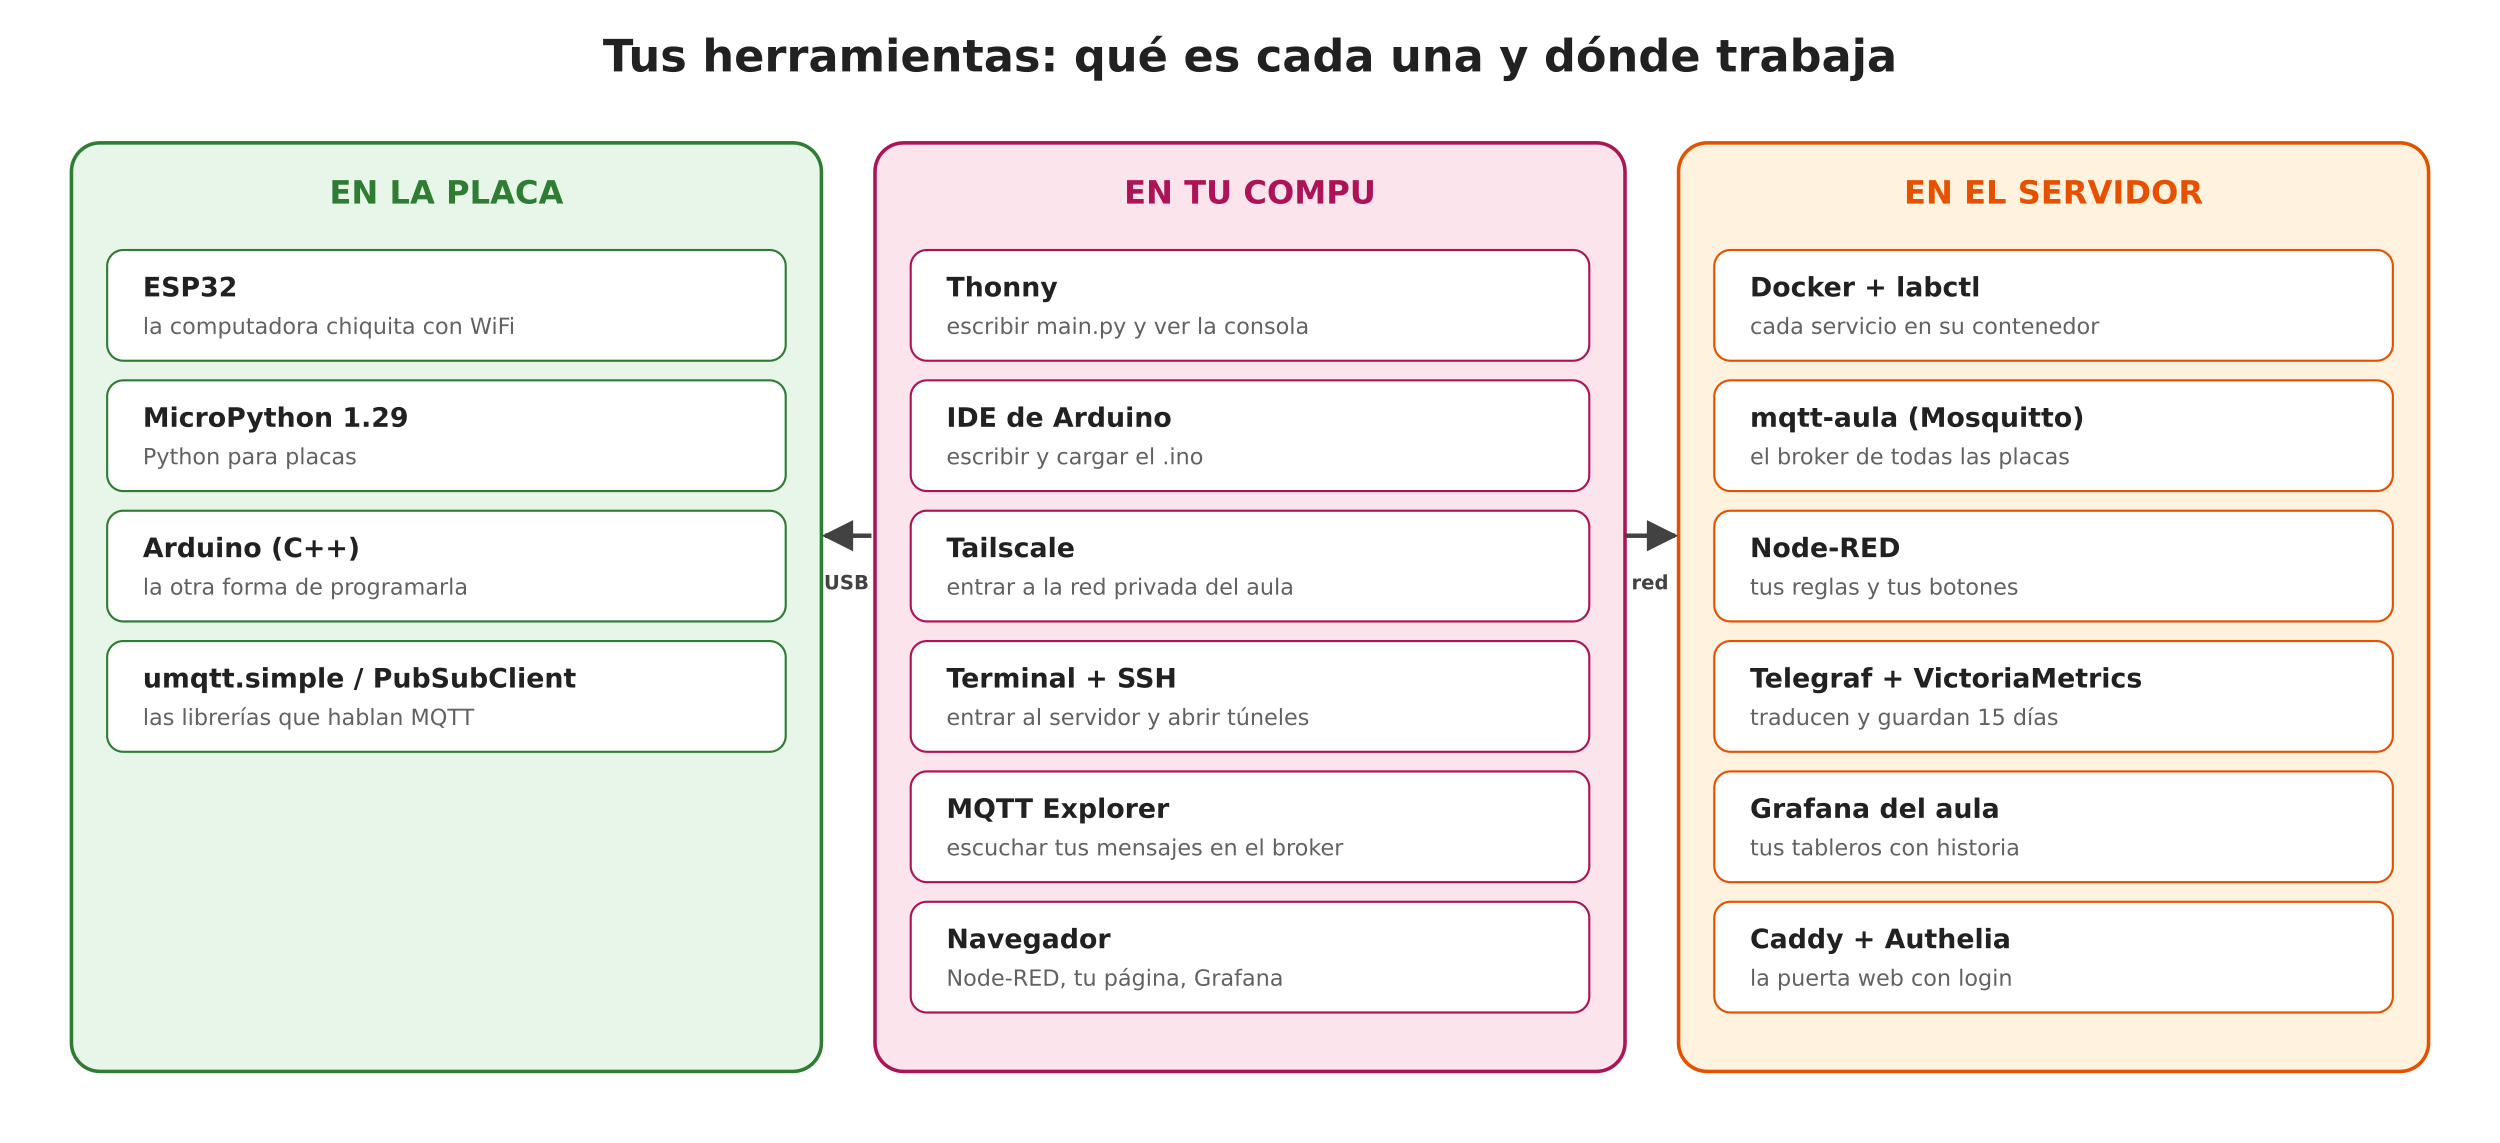
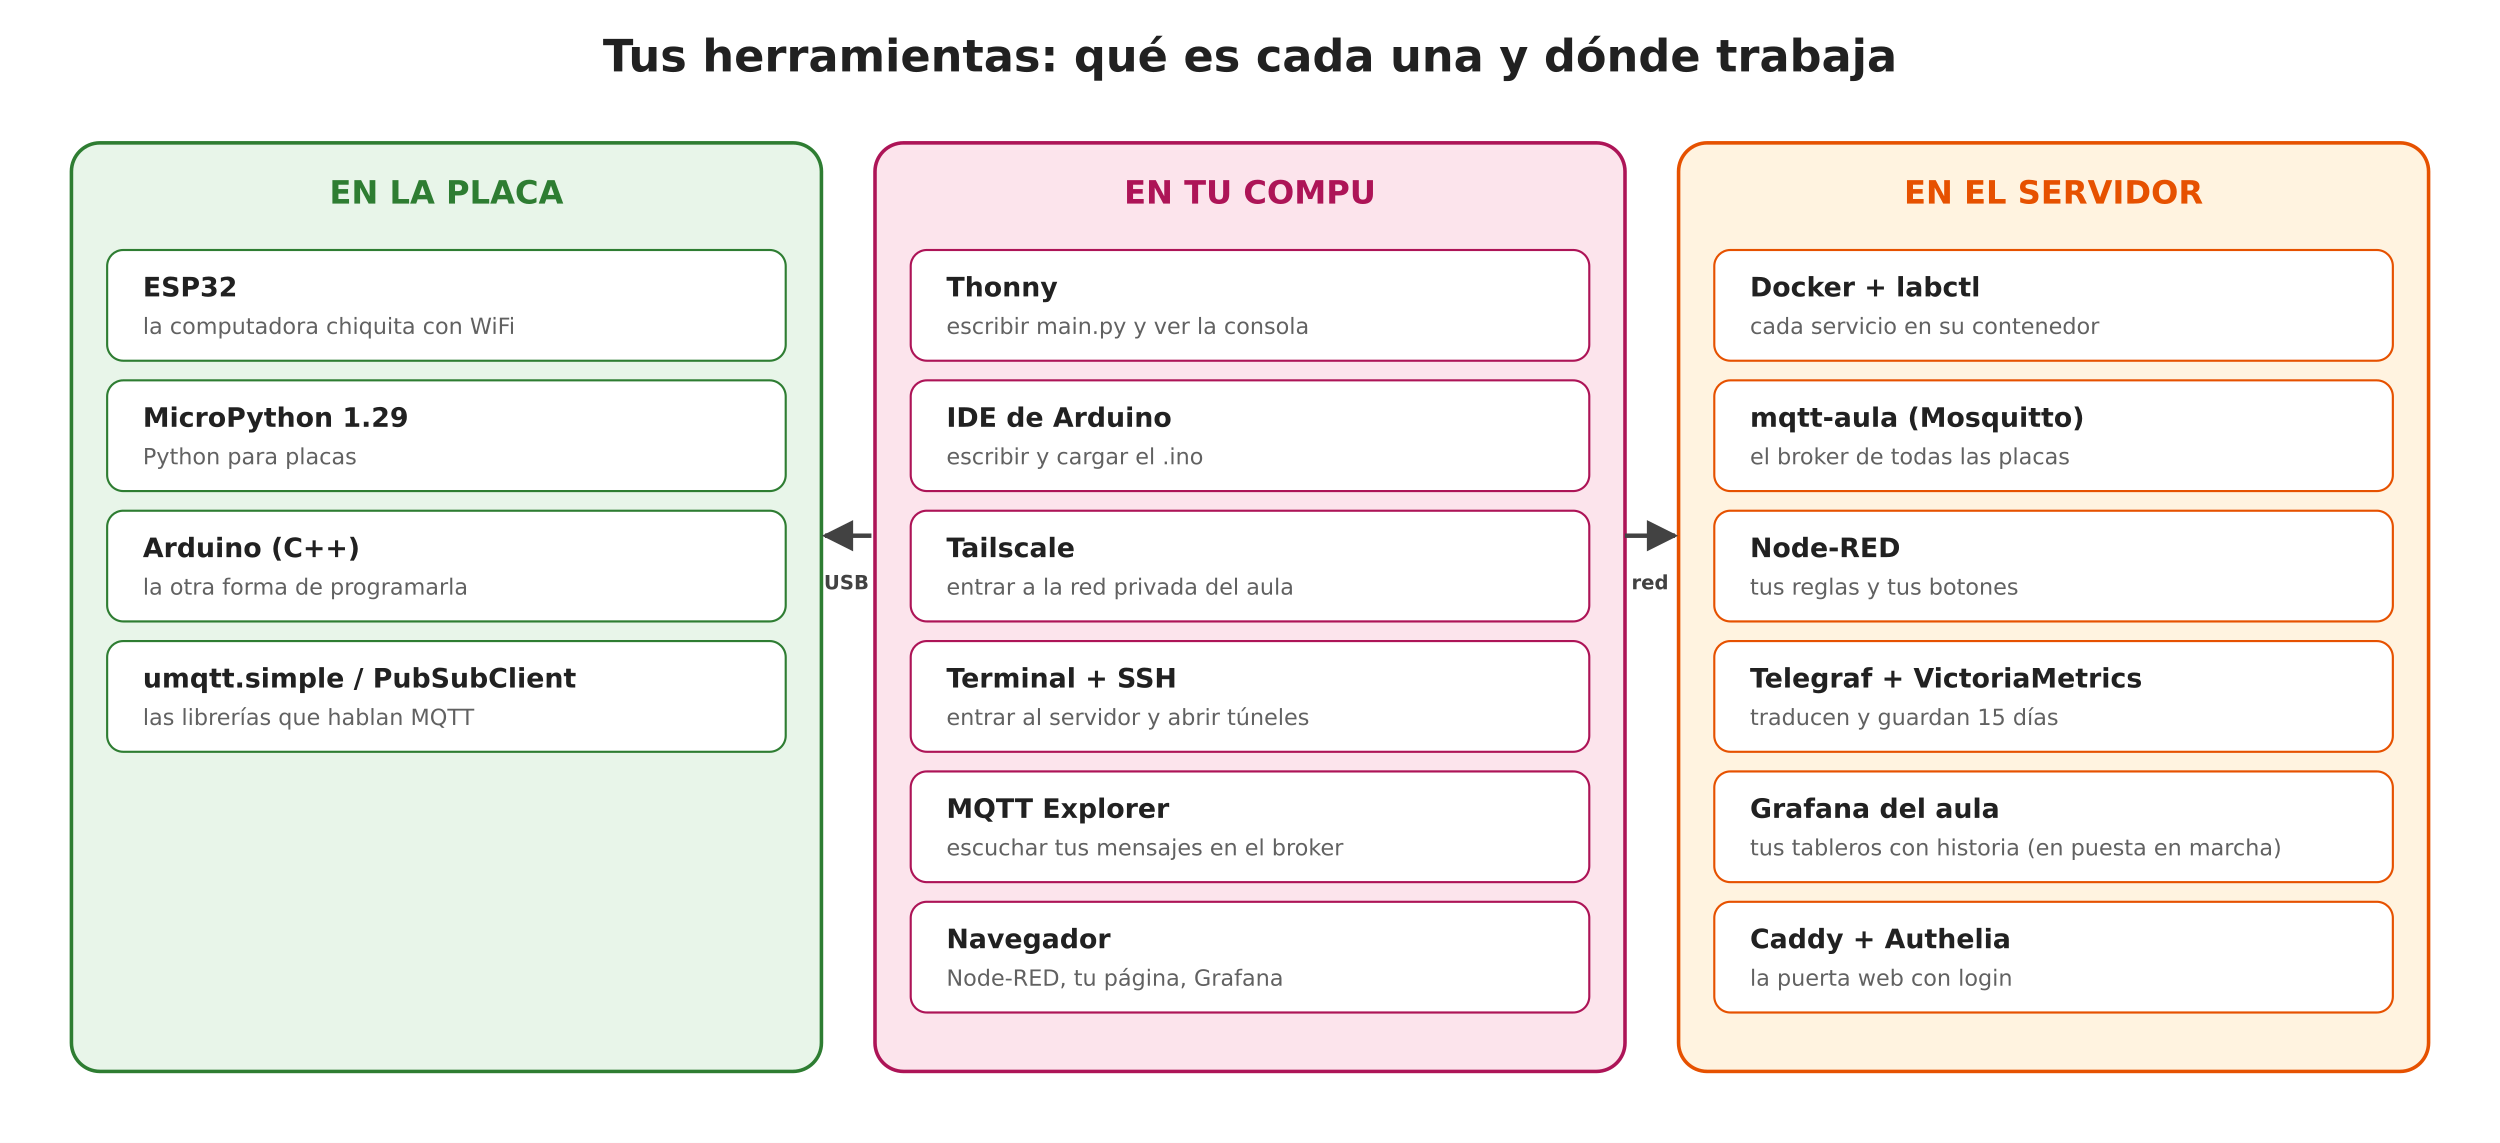
<svg xmlns="http://www.w3.org/2000/svg" viewBox="0 0 1400 640" width="1400" height="640" role="img" aria-label="Las herramientas que usás y dónde trabaja cada una">
  <defs>
    <marker id="punta-424242" viewBox="0 0 10 10" refX="9" refY="5" markerWidth="7" markerHeight="7" orient="auto-start-reverse">
      <path d="M0,0 L10,5 L0,10 z" fill="#424242" />
    </marker>
  </defs>
  <rect width="100%" height="100%" fill="#ffffff" />
  <text x="700" y="40" font-family="DejaVu Sans, Verdana, Arial, sans-serif" font-size="25" font-weight="bold" font-style="normal" fill="#212121" text-anchor="middle">Tus herramientas: qué es cada una y dónde trabaja</text>
  <rect x="40" y="80" width="420" height="520" rx="16" fill="#e8f5e9" stroke="#2e7d32" stroke-width="2" />
  <text x="250" y="114" font-family="DejaVu Sans, Verdana, Arial, sans-serif" font-size="18" font-weight="bold" font-style="normal" fill="#2e7d32" text-anchor="middle">EN LA PLACA</text>
  <rect x="60" y="140" width="380" height="62" rx="9" fill="#ffffff" stroke="#2e7d32" stroke-width="1.2" />
  <text x="80" y="166" font-family="DejaVu Sans, Verdana, Arial, sans-serif" font-size="15" font-weight="bold" font-style="normal" fill="#212121" text-anchor="start">ESP32</text>
  <text x="80" y="187" font-family="DejaVu Sans, Verdana, Arial, sans-serif" font-size="12.5" font-weight="normal" font-style="normal" fill="#616161" text-anchor="start">la computadora chiquita con WiFi</text>
  <rect x="60" y="213" width="380" height="62" rx="9" fill="#ffffff" stroke="#2e7d32" stroke-width="1.2" />
  <text x="80" y="239" font-family="DejaVu Sans, Verdana, Arial, sans-serif" font-size="15" font-weight="bold" font-style="normal" fill="#212121" text-anchor="start">MicroPython 1.29</text>
  <text x="80" y="260" font-family="DejaVu Sans, Verdana, Arial, sans-serif" font-size="12.5" font-weight="normal" font-style="normal" fill="#616161" text-anchor="start">Python para placas</text>
  <rect x="60" y="286" width="380" height="62" rx="9" fill="#ffffff" stroke="#2e7d32" stroke-width="1.2" />
  <text x="80" y="312" font-family="DejaVu Sans, Verdana, Arial, sans-serif" font-size="15" font-weight="bold" font-style="normal" fill="#212121" text-anchor="start">Arduino (C++)</text>
  <text x="80" y="333" font-family="DejaVu Sans, Verdana, Arial, sans-serif" font-size="12.5" font-weight="normal" font-style="normal" fill="#616161" text-anchor="start">la otra forma de programarla</text>
  <rect x="60" y="359" width="380" height="62" rx="9" fill="#ffffff" stroke="#2e7d32" stroke-width="1.2" />
  <text x="80" y="385" font-family="DejaVu Sans, Verdana, Arial, sans-serif" font-size="15" font-weight="bold" font-style="normal" fill="#212121" text-anchor="start">umqtt.simple / PubSubClient</text>
  <text x="80" y="406" font-family="DejaVu Sans, Verdana, Arial, sans-serif" font-size="12.5" font-weight="normal" font-style="normal" fill="#616161" text-anchor="start">las librerías que hablan MQTT</text>
  <rect x="490" y="80" width="420" height="520" rx="16" fill="#fce4ec" stroke="#ad1457" stroke-width="2" />
  <text x="700" y="114" font-family="DejaVu Sans, Verdana, Arial, sans-serif" font-size="18" font-weight="bold" font-style="normal" fill="#ad1457" text-anchor="middle">EN TU COMPU</text>
  <rect x="510" y="140" width="380" height="62" rx="9" fill="#ffffff" stroke="#ad1457" stroke-width="1.2" />
  <text x="530" y="166" font-family="DejaVu Sans, Verdana, Arial, sans-serif" font-size="15" font-weight="bold" font-style="normal" fill="#212121" text-anchor="start">Thonny</text>
  <text x="530" y="187" font-family="DejaVu Sans, Verdana, Arial, sans-serif" font-size="12.5" font-weight="normal" font-style="normal" fill="#616161" text-anchor="start">escribir main.py y ver la consola</text>
  <rect x="510" y="213" width="380" height="62" rx="9" fill="#ffffff" stroke="#ad1457" stroke-width="1.2" />
  <text x="530" y="239" font-family="DejaVu Sans, Verdana, Arial, sans-serif" font-size="15" font-weight="bold" font-style="normal" fill="#212121" text-anchor="start">IDE de Arduino</text>
  <text x="530" y="260" font-family="DejaVu Sans, Verdana, Arial, sans-serif" font-size="12.5" font-weight="normal" font-style="normal" fill="#616161" text-anchor="start">escribir y cargar el .ino</text>
  <rect x="510" y="286" width="380" height="62" rx="9" fill="#ffffff" stroke="#ad1457" stroke-width="1.2" />
  <text x="530" y="312" font-family="DejaVu Sans, Verdana, Arial, sans-serif" font-size="15" font-weight="bold" font-style="normal" fill="#212121" text-anchor="start">Tailscale</text>
  <text x="530" y="333" font-family="DejaVu Sans, Verdana, Arial, sans-serif" font-size="12.5" font-weight="normal" font-style="normal" fill="#616161" text-anchor="start">entrar a la red privada del aula</text>
  <rect x="510" y="359" width="380" height="62" rx="9" fill="#ffffff" stroke="#ad1457" stroke-width="1.2" />
  <text x="530" y="385" font-family="DejaVu Sans, Verdana, Arial, sans-serif" font-size="15" font-weight="bold" font-style="normal" fill="#212121" text-anchor="start">Terminal + SSH</text>
  <text x="530" y="406" font-family="DejaVu Sans, Verdana, Arial, sans-serif" font-size="12.5" font-weight="normal" font-style="normal" fill="#616161" text-anchor="start">entrar al servidor y abrir túneles</text>
  <rect x="510" y="432" width="380" height="62" rx="9" fill="#ffffff" stroke="#ad1457" stroke-width="1.2" />
  <text x="530" y="458" font-family="DejaVu Sans, Verdana, Arial, sans-serif" font-size="15" font-weight="bold" font-style="normal" fill="#212121" text-anchor="start">MQTT Explorer</text>
  <text x="530" y="479" font-family="DejaVu Sans, Verdana, Arial, sans-serif" font-size="12.5" font-weight="normal" font-style="normal" fill="#616161" text-anchor="start">escuchar tus mensajes en el broker</text>
  <rect x="510" y="505" width="380" height="62" rx="9" fill="#ffffff" stroke="#ad1457" stroke-width="1.2" />
  <text x="530" y="531" font-family="DejaVu Sans, Verdana, Arial, sans-serif" font-size="15" font-weight="bold" font-style="normal" fill="#212121" text-anchor="start">Navegador</text>
  <text x="530" y="552" font-family="DejaVu Sans, Verdana, Arial, sans-serif" font-size="12.5" font-weight="normal" font-style="normal" fill="#616161" text-anchor="start">Node-RED, tu página, Grafana</text>
  <rect x="940" y="80" width="420" height="520" rx="16" fill="#fff3e0" stroke="#e65100" stroke-width="2" />
  <text x="1150" y="114" font-family="DejaVu Sans, Verdana, Arial, sans-serif" font-size="18" font-weight="bold" font-style="normal" fill="#e65100" text-anchor="middle">EN EL SERVIDOR</text>
  <rect x="960" y="140" width="380" height="62" rx="9" fill="#ffffff" stroke="#e65100" stroke-width="1.2" />
  <text x="980" y="166" font-family="DejaVu Sans, Verdana, Arial, sans-serif" font-size="15" font-weight="bold" font-style="normal" fill="#212121" text-anchor="start">Docker + labctl</text>
  <text x="980" y="187" font-family="DejaVu Sans, Verdana, Arial, sans-serif" font-size="12.5" font-weight="normal" font-style="normal" fill="#616161" text-anchor="start">cada servicio en su contenedor</text>
  <rect x="960" y="213" width="380" height="62" rx="9" fill="#ffffff" stroke="#e65100" stroke-width="1.2" />
  <text x="980" y="239" font-family="DejaVu Sans, Verdana, Arial, sans-serif" font-size="15" font-weight="bold" font-style="normal" fill="#212121" text-anchor="start">mqtt-aula (Mosquitto)</text>
  <text x="980" y="260" font-family="DejaVu Sans, Verdana, Arial, sans-serif" font-size="12.5" font-weight="normal" font-style="normal" fill="#616161" text-anchor="start">el broker de todas las placas</text>
  <rect x="960" y="286" width="380" height="62" rx="9" fill="#ffffff" stroke="#e65100" stroke-width="1.2" />
  <text x="980" y="312" font-family="DejaVu Sans, Verdana, Arial, sans-serif" font-size="15" font-weight="bold" font-style="normal" fill="#212121" text-anchor="start">Node-RED</text>
  <text x="980" y="333" font-family="DejaVu Sans, Verdana, Arial, sans-serif" font-size="12.5" font-weight="normal" font-style="normal" fill="#616161" text-anchor="start">tus reglas y tus botones</text>
  <rect x="960" y="359" width="380" height="62" rx="9" fill="#ffffff" stroke="#e65100" stroke-width="1.2" />
  <text x="980" y="385" font-family="DejaVu Sans, Verdana, Arial, sans-serif" font-size="15" font-weight="bold" font-style="normal" fill="#212121" text-anchor="start">Telegraf + VictoriaMetrics</text>
  <text x="980" y="406" font-family="DejaVu Sans, Verdana, Arial, sans-serif" font-size="12.5" font-weight="normal" font-style="normal" fill="#616161" text-anchor="start">traducen y guardan 15 días</text>
  <rect x="960" y="432" width="380" height="62" rx="9" fill="#ffffff" stroke="#e65100" stroke-width="1.2" />
  <text x="980" y="458" font-family="DejaVu Sans, Verdana, Arial, sans-serif" font-size="15" font-weight="bold" font-style="normal" fill="#212121" text-anchor="start">Grafana del aula</text>
-   <text x="980" y="479" font-family="DejaVu Sans, Verdana, Arial, sans-serif" font-size="12.5" font-weight="normal" font-style="normal" fill="#616161" text-anchor="start">tus tableros con historia</text>
+   <text x="980" y="479" font-family="DejaVu Sans, Verdana, Arial, sans-serif" font-size="12.5" font-weight="normal" font-style="normal" fill="#616161" text-anchor="start">tus tableros con historia (en puesta en marcha)</text>
  <rect x="960" y="505" width="380" height="62" rx="9" fill="#ffffff" stroke="#e65100" stroke-width="1.2" />
  <text x="980" y="531" font-family="DejaVu Sans, Verdana, Arial, sans-serif" font-size="15" font-weight="bold" font-style="normal" fill="#212121" text-anchor="start">Caddy + Authelia</text>
  <text x="980" y="552" font-family="DejaVu Sans, Verdana, Arial, sans-serif" font-size="12.5" font-weight="normal" font-style="normal" fill="#616161" text-anchor="start">la puerta web con login</text>
  <line x1="488" y1="300" x2="462" y2="300" stroke="#424242" stroke-width="2.5" marker-end="url(#punta-424242)" />
  <text x="474" y="330" font-family="DejaVu Sans, Verdana, Arial, sans-serif" font-size="11" font-weight="bold" font-style="normal" fill="#424242" text-anchor="middle">USB</text>
  <line x1="910" y1="300" x2="938" y2="300" stroke="#424242" stroke-width="2.5" marker-end="url(#punta-424242)" />
  <text x="924" y="330" font-family="DejaVu Sans, Verdana, Arial, sans-serif" font-size="11" font-weight="bold" font-style="normal" fill="#424242" text-anchor="middle">red</text>
</svg>
